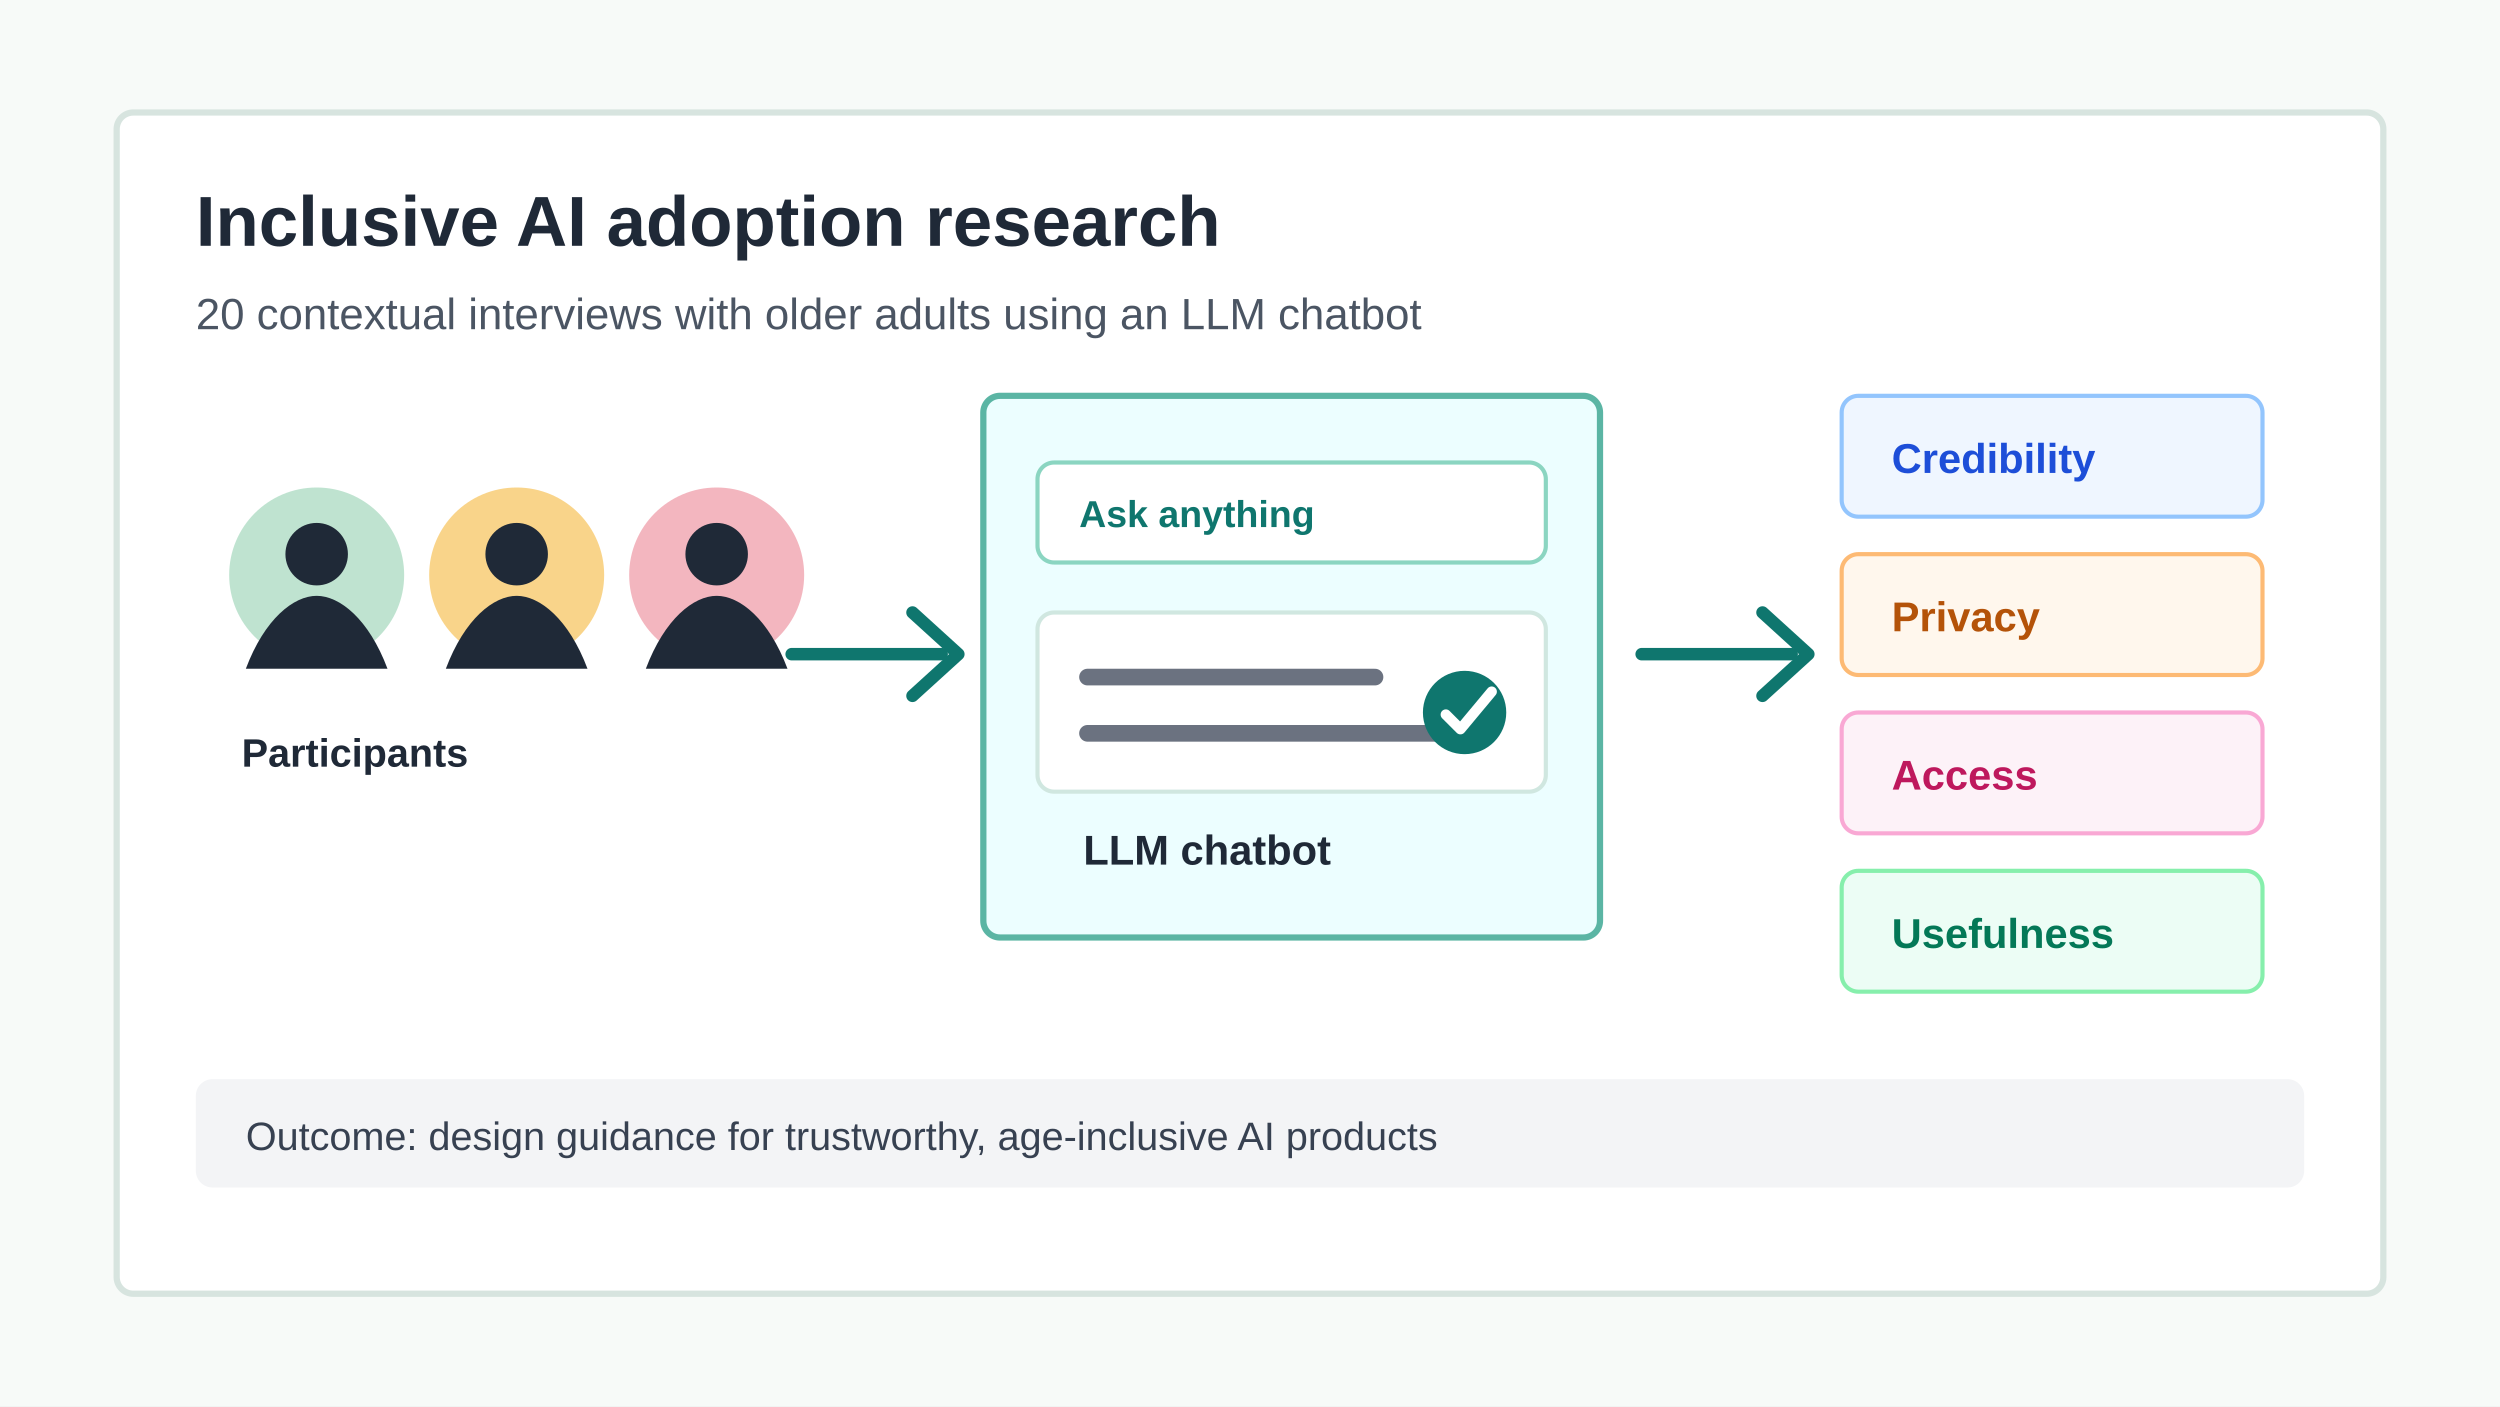
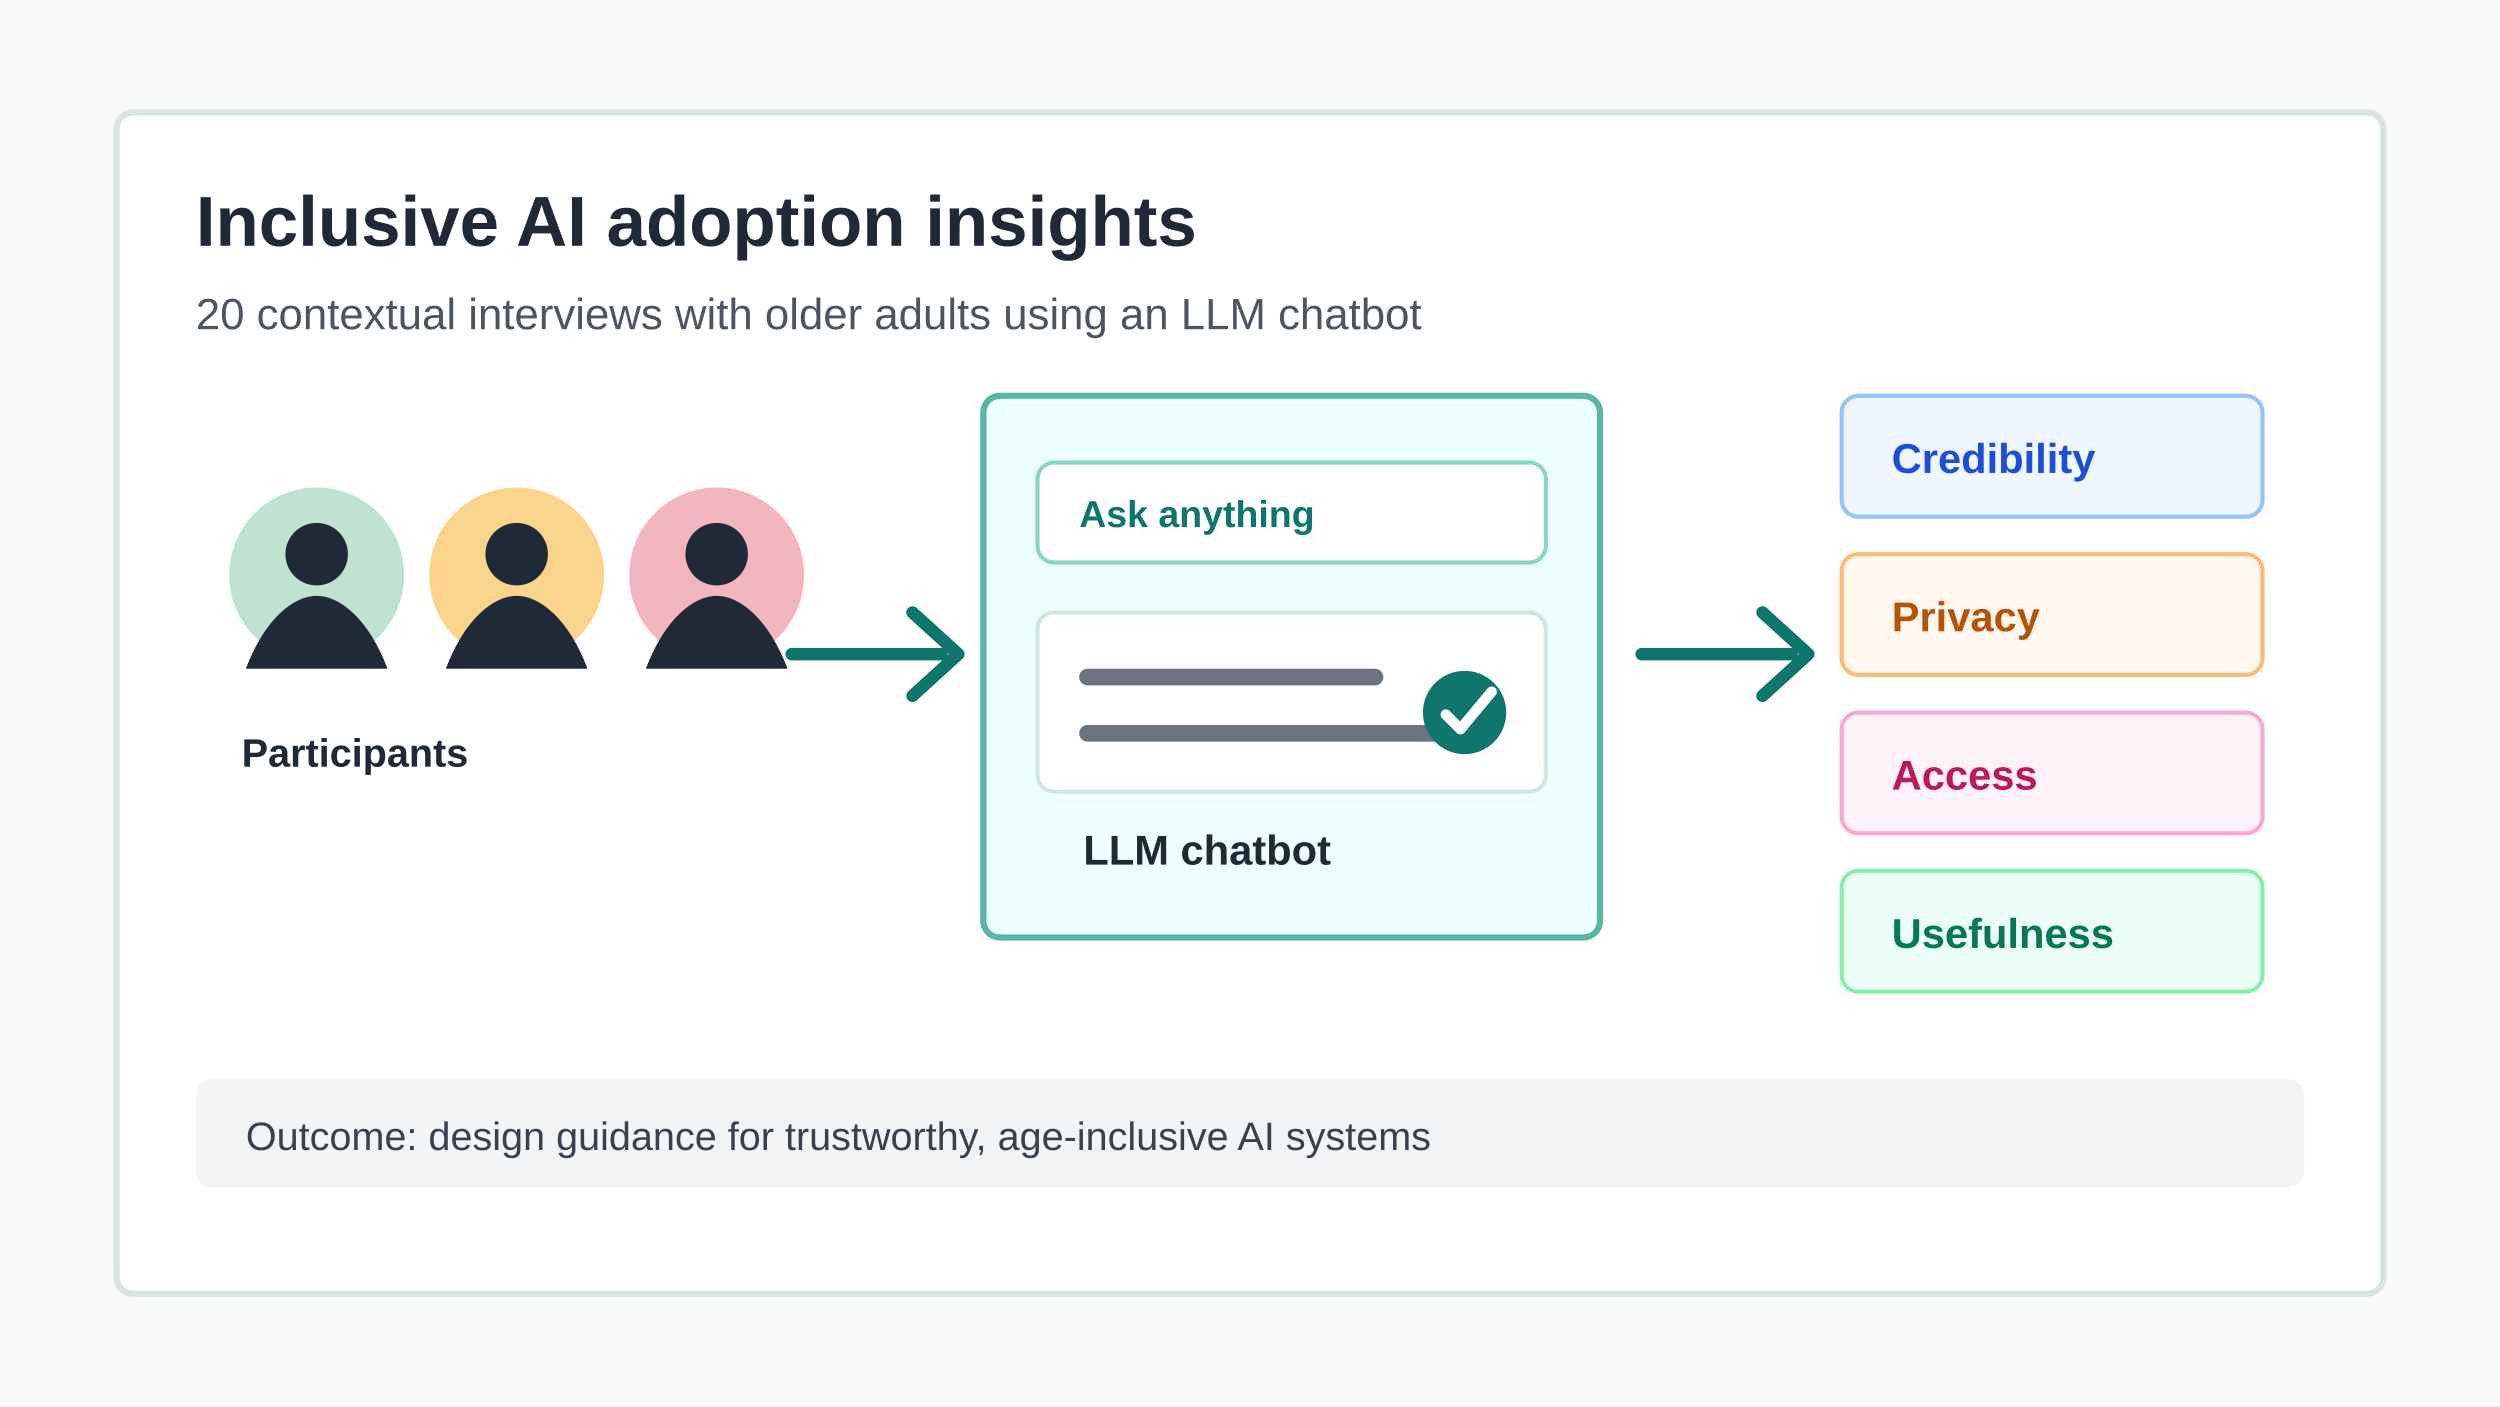
<svg xmlns="http://www.w3.org/2000/svg" viewBox="0 0 1200 675" role="img" aria-labelledby="title desc">
  <rect width="1200" height="675" fill="#f7faf8" />
  <rect x="56" y="54" width="1088" height="567" rx="8" fill="#ffffff" stroke="#d7e4df" stroke-width="3" />
-   <text x="94" y="118" font-family="Arial, sans-serif" font-size="34" font-weight="700" fill="#1f2937">Inclusive AI adoption research</text>
+   <text x="94" y="118" font-family="Arial, sans-serif" font-size="34" font-weight="700" fill="#1f2937">Inclusive AI adoption insights</text>
  <text x="94" y="158" font-family="Arial, sans-serif" font-size="21" fill="#4b5563">20 contextual interviews with older adults using an LLM chatbot</text>
  <g transform="translate(94 218)">
    <circle cx="58" cy="58" r="42" fill="#bfe3d0" />
    <circle cx="58" cy="48" r="15" fill="#1f2937" />
    <path d="M24 103c9-24 23-35 34-35s25 11 34 35" fill="#1f2937" />
    <circle cx="154" cy="58" r="42" fill="#f9d48a" />
    <circle cx="154" cy="48" r="15" fill="#1f2937" />
    <path d="M120 103c9-24 23-35 34-35s25 11 34 35" fill="#1f2937" />
    <circle cx="250" cy="58" r="42" fill="#f3b6bf" />
    <circle cx="250" cy="48" r="15" fill="#1f2937" />
    <path d="M216 103c9-24 23-35 34-35s25 11 34 35" fill="#1f2937" />
    <text x="22" y="150" font-family="Arial, sans-serif" font-size="19" font-weight="700" fill="#1f2937">Participants</text>
  </g>
  <g transform="translate(472 190)">
    <rect x="0" y="0" width="296" height="260" rx="8" fill="#ecfeff" stroke="#5bb5a4" stroke-width="3" />
    <rect x="26" y="32" width="244" height="48" rx="8" fill="#ffffff" stroke="#8bd5c1" stroke-width="2" />
    <text x="46" y="63" font-family="Arial, sans-serif" font-size="18" font-weight="700" fill="#0f766e">Ask anything</text>
    <rect x="26" y="104" width="244" height="86" rx="8" fill="#ffffff" stroke="#d0e7e0" stroke-width="2" />
    <path d="M50 135h138M50 162h184" stroke="#6b7280" stroke-width="8" stroke-linecap="round" />
    <circle cx="231" cy="152" r="20" fill="#0f766e" />
    <path d="M222 153l7 7 15-18" fill="none" stroke="#ffffff" stroke-width="5" stroke-linecap="round" stroke-linejoin="round" />
    <text x="48" y="225" font-family="Arial, sans-serif" font-size="20" font-weight="700" fill="#1f2937">LLM chatbot</text>
  </g>
  <path d="M380 314h72" stroke="#0f766e" stroke-width="6" stroke-linecap="round" />
  <path d="M438 294l22 20-22 20" fill="none" stroke="#0f766e" stroke-width="6" stroke-linecap="round" stroke-linejoin="round" />
  <path d="M788 314h72" stroke="#0f766e" stroke-width="6" stroke-linecap="round" />
  <path d="M846 294l22 20-22 20" fill="none" stroke="#0f766e" stroke-width="6" stroke-linecap="round" stroke-linejoin="round" />
  <g transform="translate(884 190)" font-family="Arial, sans-serif">
    <rect x="0" y="0" width="202" height="58" rx="8" fill="#eff6ff" stroke="#93c5fd" stroke-width="2" />
    <text x="24" y="37" font-size="20" font-weight="700" fill="#1d4ed8">Credibility</text>
    <rect x="0" y="76" width="202" height="58" rx="8" fill="#fff7ed" stroke="#fdba74" stroke-width="2" />
    <text x="24" y="113" font-size="20" font-weight="700" fill="#b45309">Privacy</text>
    <rect x="0" y="152" width="202" height="58" rx="8" fill="#fdf2f8" stroke="#f9a8d4" stroke-width="2" />
    <text x="24" y="189" font-size="20" font-weight="700" fill="#be185d">Access</text>
    <rect x="0" y="228" width="202" height="58" rx="8" fill="#ecfdf5" stroke="#86efac" stroke-width="2" />
    <text x="24" y="265" font-size="20" font-weight="700" fill="#047857">Usefulness</text>
  </g>
  <g transform="translate(94 518)" font-family="Arial, sans-serif">
    <rect x="0" y="0" width="1012" height="52" rx="8" fill="#f3f4f6" />
-     <text x="24" y="34" font-size="19" fill="#374151">Outcome: design guidance for trustworthy, age-inclusive AI products</text>
+     <text x="24" y="34" font-size="19" fill="#374151">Outcome: design guidance for trustworthy, age-inclusive AI systems</text>
  </g>
</svg>
